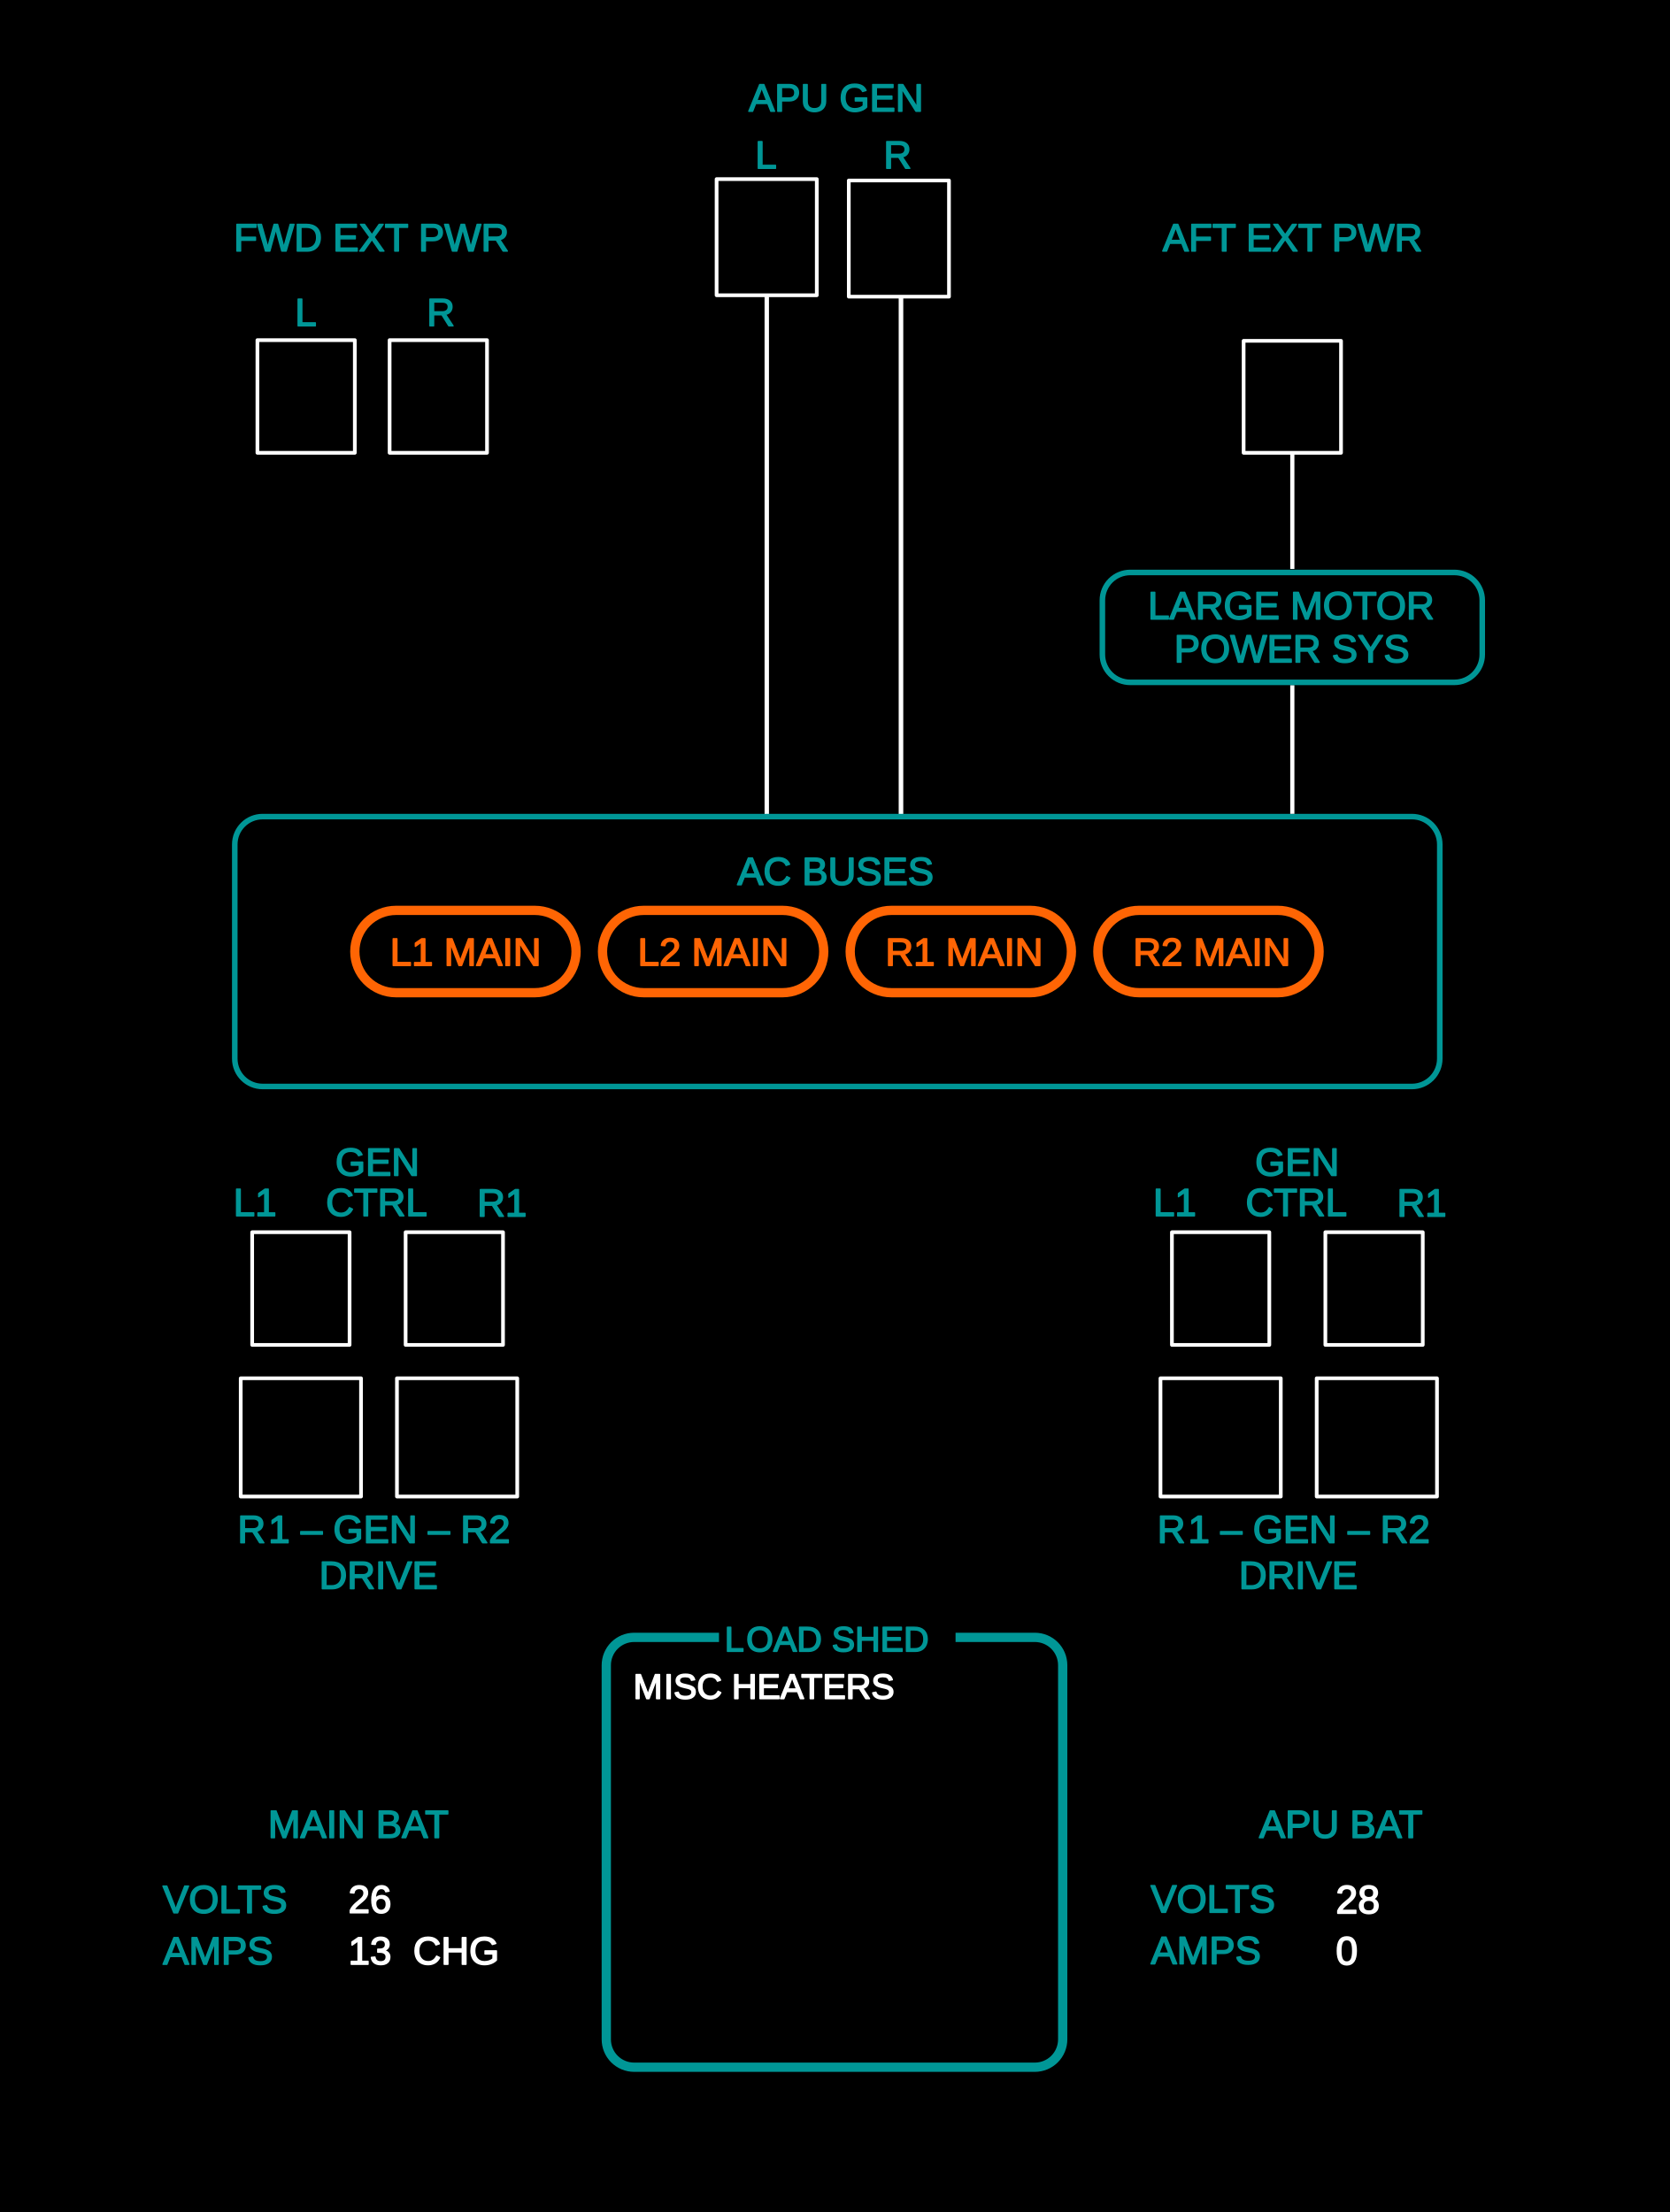
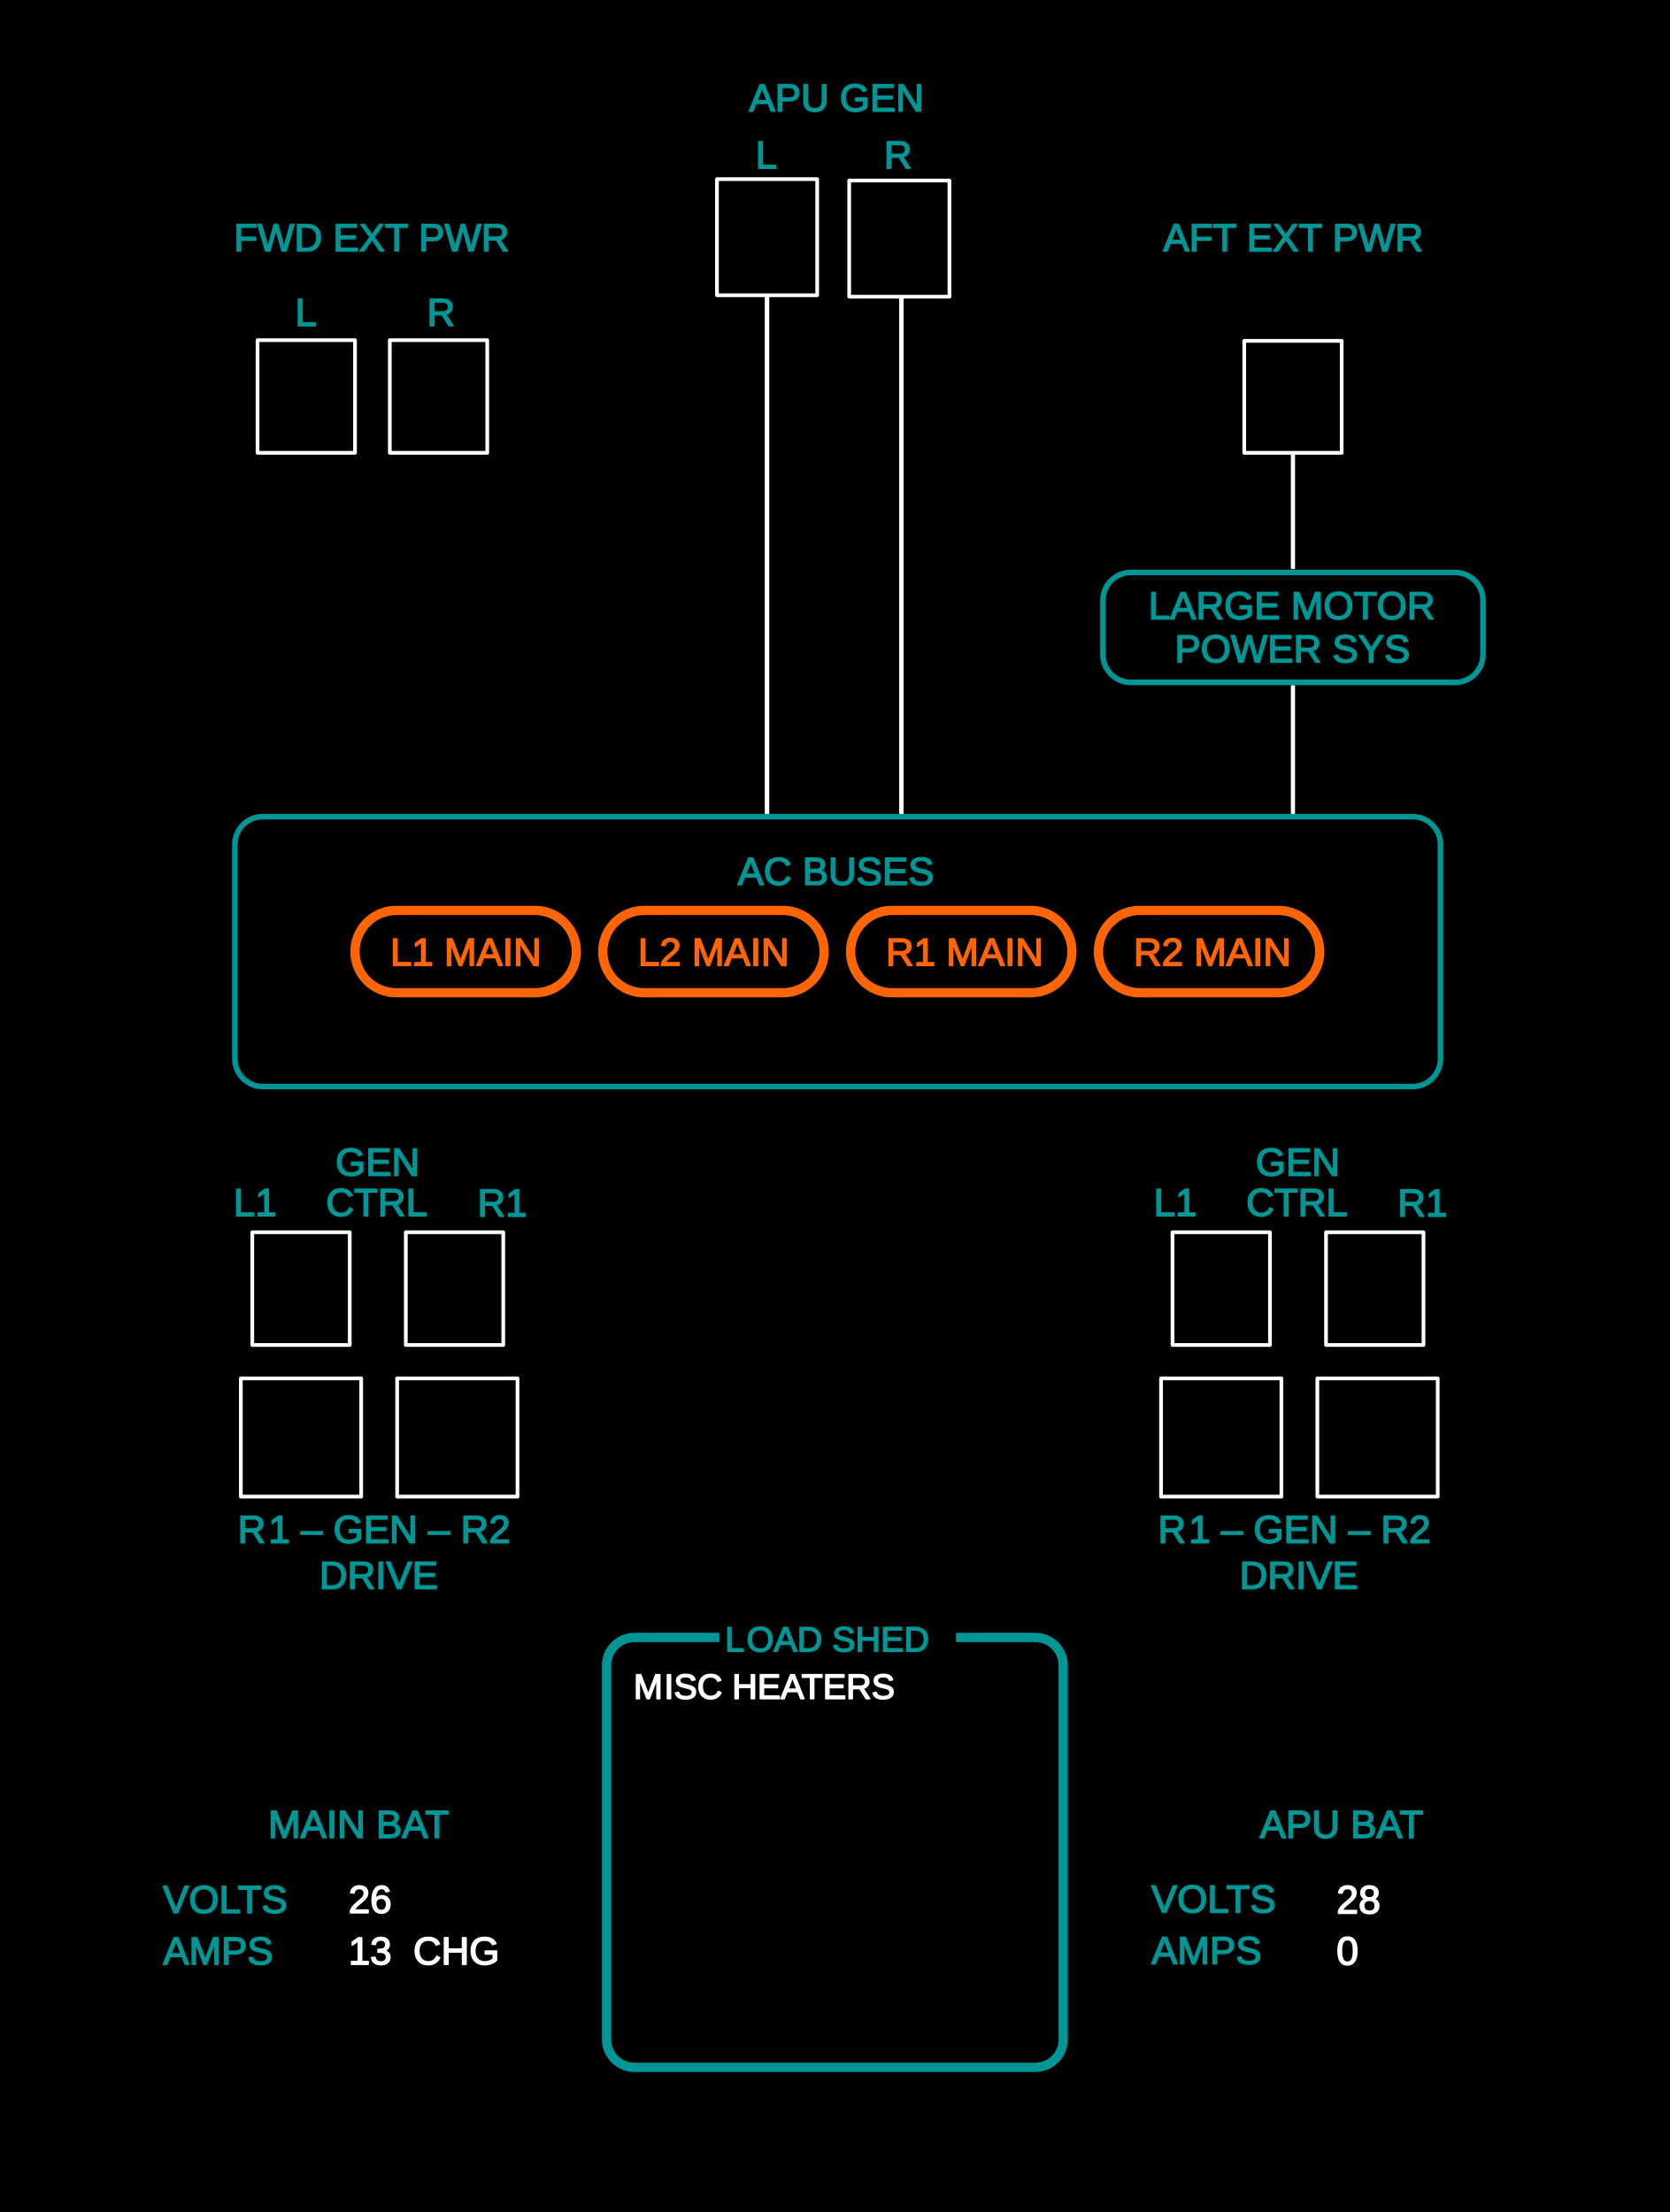
- <svg xmlns="http://www.w3.org/2000/svg" width="100%" height="100%" viewBox="0 0 3749 4969" version="1.1" xml:space="preserve" style="fill-rule:evenodd;clip-rule:evenodd;stroke-linecap:round;stroke-linejoin:round;stroke-miterlimit:1.5;">
-   <rect x="-0" y="-0" width="3748.33" height="4968.75" style="stroke:#000;stroke-width:12.28px;" />
-   <rect x="687.505" y="1017.18" width="0" height="810.723" style="stroke:#fff;stroke-width:8.33px;" />
-   <rect x="984.383" y="1017.18" width="0" height="810.723" style="stroke:#fff;stroke-width:8.33px;" />
-   <rect x="1717.2" y="666.382" width="9.375" height="1164.64" style="fill:#fff;" />
-   <rect x="1717.2" y="666.382" width="9.375" height="1164.64" style="fill:#fff;" />
-   <rect x="2018.77" y="666.382" width="9.375" height="1164.64" style="fill:#fff;" />
-   <rect x="2018.77" y="666.382" width="9.375" height="1164.64" style="fill:#fff;" />
-   <rect x="2793" y="765.631" width="218.752" height="251.545" style="stroke:#fff;stroke-width:8.33px;" />
-   <rect x="875.007" y="764.049" width="218.752" height="253.127" style="stroke:#fff;stroke-width:8.33px;" />
-   <rect x="578.13" y="764.049" width="218.752" height="253.127" style="stroke:#fff;stroke-width:8.33px;" />
-   <path d="M3233.55,1896.89c0,-34.518 -27.982,-62.5 -62.5,-62.5c-364.903,-0 -2216.37,-0 -2581.27,-0c-34.518,-0 -62.5,27.982 -62.5,62.5c-0,116.353 -0,364.901 -0,481.255c-0,34.517 27.982,62.499 62.5,62.499c364.903,0 2216.37,0 2581.27,0c34.518,0 62.5,-27.982 62.5,-62.499c0,-116.354 0,-364.902 0,-481.255Z" style="fill:none;stroke:#009696;stroke-width:12.5px;" />
-   <rect x="2976.59" y="2768.02" width="218.752" height="253.127" style="stroke:#fff;stroke-width:8.33px;" />
-   <rect x="2631.98" y="2768.02" width="218.752" height="253.127" style="stroke:#fff;stroke-width:8.33px;" />
-   <rect x="2606.27" y="3096.15" width="270.172" height="265.627" style="stroke:#fff;stroke-width:8.33px;" />
-   <rect x="2957.13" y="3096.15" width="270.172" height="265.627" style="stroke:#fff;stroke-width:8.33px;" />
-   <rect x="1609.39" y="402.337" width="225.002" height="260.92" style="fill:none;stroke:#fff;stroke-width:8.33px;" />
-   <rect x="1906.27" y="405.462" width="225.002" height="260.92" style="fill:none;stroke:#fff;stroke-width:8.33px;" />
-   <rect x="2897.69" y="1017.18" width="9.375" height="260.959" style="fill:#fff;" />
-   <rect x="2897.69" y="1539.06" width="9.375" height="289.085" style="fill:#fff;" />
-   <path d="M3328.94,1348.45c-0,-16.576 -6.585,-32.473 -18.306,-44.194c-11.721,-11.721 -27.618,-18.306 -44.194,-18.306c-157.706,-0 -570.427,-0 -728.132,-0c-16.576,-0 -32.473,6.585 -44.194,18.306c-11.721,11.721 -18.306,27.618 -18.306,44.194c-0,37.319 -0,84.558 -0,121.877c-0,16.576 6.585,32.473 18.306,44.194c11.721,11.721 27.618,18.306 44.194,18.306c157.705,-0 570.426,-0 728.132,-0c16.576,-0 32.473,-6.585 44.194,-18.306c11.721,-11.721 18.306,-27.618 18.306,-44.194c-0,-37.319 -0,-84.558 -0,-121.877Z" style="stroke:#009696;stroke-width:12.5px;" />
-   <path d="M1293.76,2137.52c0,-24.523 -9.741,-48.041 -27.081,-65.381c-17.34,-17.34 -40.859,-27.082 -65.381,-27.082c-89.027,0 -222.927,0 -311.954,0c-24.523,0 -48.041,9.742 -65.381,27.082c-17.34,17.34 -27.082,40.858 -27.082,65.381c0,0.001 0,0.002 0,0.003c0,24.522 9.742,48.04 27.082,65.38c17.34,17.34 40.858,27.082 65.381,27.082c89.027,0 222.927,0 311.954,0c24.522,0 48.041,-9.742 65.381,-27.082c17.34,-17.34 27.081,-40.858 27.081,-65.38l0,-0.003Z" style="fill:none;stroke:#ff6504;stroke-width:20.83px;" />
-   <path d="M1850.02,2137.52c-0,-24.523 -9.742,-48.041 -27.082,-65.381c-17.34,-17.34 -40.858,-27.082 -65.381,-27.082l-311.954,0c-24.522,0 -48.04,9.742 -65.381,27.082c-17.34,17.34 -27.081,40.858 -27.081,65.381c-0,0.001 -0,0.002 -0,0.003c-0,24.522 9.741,48.04 27.081,65.38c17.341,17.34 40.859,27.082 65.381,27.082c89.027,0 222.927,0 311.954,0c24.523,0 48.041,-9.742 65.381,-27.082c17.34,-17.34 27.082,-40.858 27.082,-65.38l-0,-0.003Z" style="fill:none;stroke:#ff6504;stroke-width:20.83px;" />
-   <path d="M2406.27,2137.52c0,-24.523 -9.741,-48.041 -27.081,-65.381c-17.341,-17.34 -40.859,-27.082 -65.381,-27.082l-311.954,0c-24.523,0 -48.041,9.742 -65.381,27.082c-17.34,17.34 -27.082,40.858 -27.082,65.381l0,0.003c0,24.522 9.742,48.04 27.082,65.38c17.34,17.34 40.858,27.082 65.381,27.082l311.954,0c24.522,0 48.04,-9.742 65.381,-27.082c17.34,-17.34 27.081,-40.858 27.081,-65.38l0,-0.003Z" style="fill:none;stroke:#ff6504;stroke-width:20.83px;" />
-   <path d="M2962.52,2137.52c-0,-24.523 -9.742,-48.041 -27.082,-65.381c-17.34,-17.34 -40.858,-27.082 -65.381,-27.082l-311.954,0c-24.522,0 -48.041,9.742 -65.381,27.082c-17.34,17.34 -27.081,40.858 -27.081,65.381l-0,0.003c-0,24.522 9.741,48.04 27.081,65.38c17.34,17.34 40.859,27.082 65.381,27.082l311.954,0c24.523,0 48.041,-9.742 65.381,-27.082c17.34,-17.34 27.082,-40.858 27.082,-65.38l-0,-0.003Z" style="fill:none;stroke:#ff6504;stroke-width:20.83px;" />
-   <path d="M2386.67,3740.65c-0,-16.576 -6.585,-32.473 -18.306,-44.194c-11.721,-11.721 -27.618,-18.306 -44.194,-18.306c-183.106,0 -716.903,0 -900.009,0c-16.576,0 -32.473,6.585 -44.194,18.306c-11.721,11.721 -18.306,27.618 -18.306,44.194c0,174.585 0,666.048 0,840.633c0,16.576 6.585,32.473 18.306,44.194c11.721,11.721 27.618,18.306 44.194,18.306c183.106,0 716.903,0 900.009,0c16.576,0 32.473,-6.585 44.194,-18.306c11.721,-11.721 18.306,-27.618 18.306,-44.194c-0,-174.585 -0,-666.048 -0,-840.633Z" style="fill:none;stroke:#009696;stroke-width:20.83px;" />
-   <rect x="1614.79" y="3629.72" width="531.254" height="96.876" />
-   <text x="1422.26px" y="3815.76px" style="font-family:'ArialMT', 'Arial', sans-serif;font-size:78.575px;fill:#fff;stroke:#fff;stroke-width:3.13px;stroke-linecap:butt;stroke-miterlimit:2;">M<tspan x="1490.77px 1513.62px 1568.47px 1627.87px 1650.72px 1710.11px 1764.96px 1813.71px 1863.95px 1918.81px 1978.2px " y="3815.76px 3815.76px 3815.76px 3815.76px 3815.76px 3815.76px 3815.76px 3815.76px 3815.76px 3815.76px 3815.76px ">ISC HEATERS</tspan>
+ <svg xmlns="http://www.w3.org/2000/svg" width="100%" height="100%" viewBox="0 0 1200 1590" version="1.1" xml:space="preserve" style="fill-rule:evenodd;clip-rule:evenodd;stroke-linecap:round;stroke-linejoin:round;stroke-miterlimit:1.5;">
+   <rect x="-0" y="-0" width="1200" height="1590" style="stroke:#000;stroke-width:3.93px;" />
+   <rect x="220.1" y="325.496" width="0" height="259.431" style="stroke:#fff;stroke-width:2.67px;" />
+   <rect x="315.143" y="325.496" width="0" height="259.431" style="stroke:#fff;stroke-width:2.67px;" />
+   <rect x="549.75" y="213.242" width="3.001" height="372.686" style="fill:#fff;" />
+   <rect x="549.75" y="213.242" width="3.001" height="372.686" style="fill:#fff;" />
+   <rect x="646.293" y="213.242" width="3.001" height="372.686" style="fill:#fff;" />
+   <rect x="646.293" y="213.242" width="3.001" height="372.686" style="fill:#fff;" />
+   <rect x="894.159" y="245.002" width="70.032" height="80.494" style="stroke:#fff;stroke-width:2.67px;" />
+   <rect x="280.127" y="244.496" width="70.032" height="81.001" style="stroke:#fff;stroke-width:2.67px;" />
+   <rect x="185.084" y="244.496" width="70.032" height="81.001" style="stroke:#fff;stroke-width:2.67px;" />
+   <path d="M1035.2,607.005c-0,-11.046 -8.955,-20 -20,-20c-116.803,-0 -709.591,-0 -826.394,-0c-11.046,-0 -20,8.954 -20,20c0,37.233 0,116.768 0,154.001c0,11.046 8.954,20 20,20c116.803,0 709.591,0 826.394,0c11.045,0 20,-8.954 20,-20c-0,-37.233 -0,-116.768 -0,-154.001Z" style="fill:none;stroke:#009696;stroke-width:4px;" />
+   <rect x="952.933" y="885.767" width="70.032" height="81.001" style="stroke:#fff;stroke-width:2.67px;" />
+   <rect x="842.611" y="885.767" width="70.032" height="81.001" style="stroke:#fff;stroke-width:2.67px;" />
+   <rect x="834.38" y="990.767" width="86.494" height="85.001" style="stroke:#fff;stroke-width:2.67px;" />
+   <rect x="946.703" y="990.767" width="86.494" height="85.001" style="stroke:#fff;stroke-width:2.67px;" />
+   <rect x="515.234" y="128.748" width="72.033" height="83.494" style="fill:none;stroke:#fff;stroke-width:2.67px;" />
+   <rect x="610.277" y="129.748" width="72.033" height="83.494" style="fill:none;stroke:#fff;stroke-width:2.67px;" />
+   <rect x="927.674" y="325.496" width="3.001" height="83.507" style="fill:#fff;" />
+   <rect x="927.674" y="492.498" width="3.001" height="92.507" style="fill:#fff;" />
+   <path d="M1065.74,431.503c0,-5.304 -2.107,-10.391 -5.858,-14.142c-3.75,-3.751 -8.838,-5.858 -14.142,-5.858c-50.484,0 -182.639,0 -233.124,0c-5.304,0 -10.391,2.107 -14.142,5.858c-3.751,3.751 -5.858,8.838 -5.858,14.142c0,11.942 0,27.059 0,39.001c0,5.304 2.107,10.391 5.858,14.142c3.751,3.751 8.838,5.858 14.142,5.858c50.485,-0 182.64,-0 233.124,-0c5.304,-0 10.392,-2.107 14.142,-5.858c3.751,-3.751 5.858,-8.838 5.858,-14.142c0,-11.942 0,-27.059 0,-39.001Z" style="stroke:#009696;stroke-width:4px;" />
+   <path d="M414.188,684.005c0,-7.847 -3.117,-15.373 -8.666,-20.922c-5.549,-5.549 -13.075,-8.666 -20.922,-8.666l-99.896,-0c-7.847,-0 -15.373,3.117 -20.922,8.666c-5.549,5.549 -8.666,13.075 -8.666,20.922l-0,0.001c-0,7.847 3.117,15.373 8.666,20.922c5.549,5.549 13.075,8.666 20.922,8.666l99.896,-0c7.847,-0 15.373,-3.117 20.922,-8.666c5.549,-5.549 8.666,-13.075 8.666,-20.922l0,-0.001Z" style="fill:none;stroke:#ff6504;stroke-width:6.67px;" />
+   <path d="M592.269,684.005c-0,-7.847 -3.117,-15.373 -8.666,-20.922c-5.549,-5.549 -13.075,-8.666 -20.922,-8.666l-99.896,-0c-7.848,-0 -15.373,3.117 -20.922,8.666c-5.549,5.549 -8.666,13.075 -8.666,20.922l-0,0.001c-0,7.847 3.117,15.373 8.666,20.922c5.549,5.549 13.074,8.666 20.922,8.666l99.896,-0c7.847,-0 15.373,-3.117 20.922,-8.666c5.549,-5.549 8.666,-13.075 8.666,-20.922l-0,-0.001Z" style="fill:none;stroke:#ff6504;stroke-width:6.67px;" />
+   <path d="M770.35,684.005c-0,-7.847 -3.117,-15.373 -8.666,-20.922c-5.549,-5.549 -13.075,-8.666 -20.922,-8.666l-99.896,-0c-7.848,-0 -15.373,3.117 -20.922,8.666c-5.549,5.549 -8.666,13.075 -8.666,20.922l-0,0.001c-0,7.847 3.117,15.373 8.666,20.922c5.549,5.549 13.074,8.666 20.922,8.666l99.896,-0c7.847,-0 15.373,-3.117 20.922,-8.666c5.549,-5.549 8.666,-13.075 8.666,-20.922l-0,-0.001Z" style="fill:none;stroke:#ff6504;stroke-width:6.67px;" />
+   <path d="M948.431,684.005c-0,-7.847 -3.118,-15.373 -8.666,-20.922c-5.549,-5.549 -13.075,-8.666 -20.922,-8.666l-99.897,-0c-7.847,-0 -15.373,3.117 -20.921,8.666c-5.549,5.549 -8.667,13.075 -8.667,20.922l0,0.001c0,7.847 3.118,15.373 8.667,20.922c5.548,5.549 13.074,8.666 20.921,8.666l99.897,-0c7.847,-0 15.373,-3.117 20.922,-8.666c5.548,-5.549 8.666,-13.075 8.666,-20.922l-0,-0.001Z" style="fill:none;stroke:#ff6504;stroke-width:6.67px;" />
+   <path d="M764.075,1197.01c-0,-5.304 -2.108,-10.391 -5.858,-14.142c-3.751,-3.75 -8.838,-5.858 -14.142,-5.858c-58.615,0 -229.535,0 -288.15,0c-5.304,0 -10.391,2.108 -14.142,5.858c-3.75,3.751 -5.858,8.838 -5.858,14.142c0,55.868 0,213.136 0,269.003c0,5.304 2.108,10.391 5.858,14.142c3.751,3.751 8.838,5.858 14.142,5.858c58.615,-0 229.535,-0 288.15,-0c5.304,-0 10.391,-2.107 14.142,-5.858c3.75,-3.751 5.858,-8.838 5.858,-14.142c-0,-55.867 -0,-213.135 -0,-269.003Z" style="fill:none;stroke:#009696;stroke-width:6.67px;" />
+   <rect x="516.962" y="1161.51" width="170.077" height="31" />
+   <text x="455.326px" y="1221.04px" style="font-family:'ArialMT', 'Arial', sans-serif;font-size:25.144px;fill:#fff;stroke:#fff;stroke-width:1px;stroke-linecap:butt;stroke-miterlimit:2;">M<tspan x="477.258px 484.574px 502.135px 521.149px 528.464px 547.479px 565.04px 580.648px 596.731px 614.292px 633.306px " y="1221.04px 1221.04px 1221.04px 1221.04px 1221.04px 1221.04px 1221.04px 1221.04px 1221.04px 1221.04px 1221.04px ">ISC HEATERS</tspan>
  </text>
-   <text x="602.053px" y="4128.11px" style="font-family:'ArialMT', 'Arial', sans-serif;font-size:87.254px;fill:#009696;stroke:#009696;stroke-width:3.13px;stroke-linecap:butt;stroke-miterlimit:2;">MAIN BA<tspan x="954.347px " y="4128.11px ">T</tspan>
+   <text x="192.743px" y="1321px" style="font-family:'ArialMT', 'Arial', sans-serif;font-size:27.921px;fill:#009696;stroke:#009696;stroke-width:1px;stroke-linecap:butt;stroke-miterlimit:2;">MAIN BA<tspan x="305.527px " y="1321px ">T</tspan>
  </text>
-   <text x="365.628px" y="4296.91px" style="font-family:'ArialMT', 'Arial', sans-serif;font-size:87.254px;fill:#009696;stroke:#009696;stroke-width:3.13px;stroke-linecap:butt;stroke-miterlimit:2;">VOL<tspan x="533.744px 587.042px " y="4296.91px 4296.91px ">TS</tspan>
+   <text x="117.053px" y="1375.01px" style="font-family:'ArialMT', 'Arial', sans-serif;font-size:27.921px;fill:#009696;stroke:#009696;stroke-width:1px;stroke-linecap:butt;stroke-miterlimit:2;">VOL<tspan x="170.874px 187.937px " y="1375.01px 1375.01px ">TS</tspan>
  </text>
-   <text x="366.011px" y="4412.53px" style="font-family:'ArialMT', 'Arial', sans-serif;font-size:87.254px;fill:#009696;stroke:#009696;stroke-width:3.13px;stroke-linecap:butt;stroke-miterlimit:2;">AMPS</text>
-   <text x="2828.15px" y="4128.16px" style="font-family:'ArialMT', 'Arial', sans-serif;font-size:87.254px;fill:#009696;stroke:#009696;stroke-width:3.13px;stroke-linecap:butt;stroke-miterlimit:2;">APU BA<tspan x="3141.72px " y="4128.16px ">T</tspan>
+   <text x="117.176px" y="1412.01px" style="font-family:'ArialMT', 'Arial', sans-serif;font-size:27.921px;fill:#009696;stroke:#009696;stroke-width:1px;stroke-linecap:butt;stroke-miterlimit:2;">AMPS</text>
+   <text x="905.411px" y="1321.01px" style="font-family:'ArialMT', 'Arial', sans-serif;font-size:27.921px;fill:#009696;stroke:#009696;stroke-width:1px;stroke-linecap:butt;stroke-miterlimit:2;">APU BA<tspan x="1005.8px " y="1321.01px ">T</tspan>
  </text>
-   <text x="2584.4px" y="4295.84px" style="font-family:'ArialMT', 'Arial', sans-serif;font-size:87.254px;fill:#009696;stroke:#009696;stroke-width:3.13px;stroke-linecap:butt;stroke-miterlimit:2;">VOL<tspan x="2752.51px 2805.81px " y="4295.84px 4295.84px ">TS</tspan>
+   <text x="827.376px" y="1374.67px" style="font-family:'ArialMT', 'Arial', sans-serif;font-size:27.921px;fill:#009696;stroke:#009696;stroke-width:1px;stroke-linecap:butt;stroke-miterlimit:2;">VOL<tspan x="881.197px 898.26px " y="1374.67px 1374.67px ">TS</tspan>
  </text>
-   <text x="2584.78px" y="4411.51px" style="font-family:'ArialMT', 'Arial', sans-serif;font-size:87.254px;fill:#009696;stroke:#009696;stroke-width:3.13px;stroke-linecap:butt;stroke-miterlimit:2;">AMPS</text>
-   <text x="2599.26px" y="3465.65px" style="font-family:'ArialMT', 'Arial', sans-serif;font-size:87.254px;fill:#009696;stroke:#009696;stroke-width:3.13px;stroke-linecap:butt;stroke-miterlimit:2;">R<tspan x="2668.38px 2721.6px 2748.19px 2801.41px 2828px 2902.44px 2966.27px 3035.38px 3061.97px 3115.2px 3141.79px 3210.9px " y="3465.65px 3465.65px 3465.65px 3465.65px 3465.65px 3465.65px 3465.65px 3465.65px 3465.65px 3465.65px 3465.65px 3465.65px ">1 – GEN – R2</tspan>
+   <text x="827.498px" y="1411.68px" style="font-family:'ArialMT', 'Arial', sans-serif;font-size:27.921px;fill:#009696;stroke:#009696;stroke-width:1px;stroke-linecap:butt;stroke-miterlimit:2;">AMPS</text>
+   <text x="832.136px" y="1109.01px" style="font-family:'ArialMT', 'Arial', sans-serif;font-size:27.921px;fill:#009696;stroke:#009696;stroke-width:1px;stroke-linecap:butt;stroke-miterlimit:2;">R<tspan x="854.261px 871.301px 879.813px 896.852px 905.364px 929.195px 949.631px 971.756px 980.269px 997.308px 1005.82px 1027.95px " y="1109.01px 1109.01px 1109.01px 1109.01px 1109.01px 1109.01px 1109.01px 1109.01px 1109.01px 1109.01px 1109.01px 1109.01px ">1 – GEN – R2</tspan>
  </text>
-   <text x="2782.43px" y="3568.78px" style="font-family:'ArialMT', 'Arial', sans-serif;font-size:87.254px;fill:#009696;stroke:#009696;stroke-width:3.13px;stroke-linecap:butt;stroke-miterlimit:2;">DRIVE</text>
-   <text x="875.99px" y="2168.87px" style="font-family:'ArialMT', 'Arial', sans-serif;font-size:87.254px;fill:#ff6504;stroke:#ff6504;stroke-width:3.13px;stroke-linecap:butt;stroke-miterlimit:2;">L1 MAIN</text>
-   <text x="1432.25px" y="2168.87px" style="font-family:'ArialMT', 'Arial', sans-serif;font-size:87.254px;fill:#ff6504;stroke:#ff6504;stroke-width:3.13px;stroke-linecap:butt;stroke-miterlimit:2;">L2 MAIN</text>
-   <text x="1988.5px" y="2168.87px" style="font-family:'ArialMT', 'Arial', sans-serif;font-size:87.254px;fill:#ff6504;stroke:#ff6504;stroke-width:3.13px;stroke-linecap:butt;stroke-miterlimit:2;">R1 MAIN</text>
-   <text x="2544.75px" y="2168.87px" style="font-family:'ArialMT', 'Arial', sans-serif;font-size:87.254px;fill:#ff6504;stroke:#ff6504;stroke-width:3.13px;stroke-linecap:butt;stroke-miterlimit:2;">R2 MAIN</text>
-   <text x="1627.41px" y="3709.51px" style="font-family:'ArialMT', 'Arial', sans-serif;font-size:78.523px;fill:#009696;stroke:#009696;stroke-width:3.13px;stroke-linecap:butt;stroke-miterlimit:2;">L<tspan x="1675.93px 1743.8px 1802px 1865.01px 1889.25px 1947.45px 2010.46px 2068.66px " y="3709.51px 3709.51px 3709.51px 3709.51px 3709.51px 3709.51px 3709.51px 3709.51px ">OAD SHED</tspan>
+   <text x="890.776px" y="1142.01px" style="font-family:'ArialMT', 'Arial', sans-serif;font-size:27.921px;fill:#009696;stroke:#009696;stroke-width:1px;stroke-linecap:butt;stroke-miterlimit:2;">DRIVE</text>
+   <text x="280.442px" y="694.04px" style="font-family:'ArialMT', 'Arial', sans-serif;font-size:27.921px;fill:#ff6504;stroke:#ff6504;stroke-width:1px;stroke-linecap:butt;stroke-miterlimit:2;">L1 MAIN</text>
+   <text x="458.523px" y="694.04px" style="font-family:'ArialMT', 'Arial', sans-serif;font-size:27.921px;fill:#ff6504;stroke:#ff6504;stroke-width:1px;stroke-linecap:butt;stroke-miterlimit:2;">L2 MAIN</text>
+   <text x="636.604px" y="694.04px" style="font-family:'ArialMT', 'Arial', sans-serif;font-size:27.921px;fill:#ff6504;stroke:#ff6504;stroke-width:1px;stroke-linecap:butt;stroke-miterlimit:2;">R1 MAIN</text>
+   <text x="814.685px" y="694.04px" style="font-family:'ArialMT', 'Arial', sans-serif;font-size:27.921px;fill:#ff6504;stroke:#ff6504;stroke-width:1px;stroke-linecap:butt;stroke-miterlimit:2;">R2 MAIN</text>
+   <text x="521.003px" y="1187.04px" style="font-family:'ArialMT', 'Arial', sans-serif;font-size:25.127px;fill:#009696;stroke:#009696;stroke-width:1px;stroke-linecap:butt;stroke-miterlimit:2;">L<tspan x="536.538px 558.266px 576.897px 597.07px 604.831px 623.463px 643.635px 662.267px " y="1187.04px 1187.04px 1187.04px 1187.04px 1187.04px 1187.04px 1187.04px 1187.04px ">OAD SHED</tspan>
  </text>
-   <text x="2578.14px" y="1390.64px" style="font-family:'ArialMT', 'Arial', sans-serif;font-size:87.254px;fill:#009696;stroke:#009696;stroke-width:3.13px;stroke-linecap:butt;stroke-miterlimit:2;">LARGE MOT<tspan x="3090.45px 3158.32px " y="1390.64px 1390.64px ">OR</tspan>
+   <text x="825.372px" y="445.004px" style="font-family:'ArialMT', 'Arial', sans-serif;font-size:27.921px;fill:#009696;stroke:#009696;stroke-width:1px;stroke-linecap:butt;stroke-miterlimit:2;">LARGE MOT<tspan x="989.387px 1011.11px " y="445.004px 445.004px ">OR</tspan>
  </text>
-   <text x="2637.06px" y="1487.51px" style="font-family:'ArialMT', 'Arial', sans-serif;font-size:87.254px;fill:#009696;stroke:#009696;stroke-width:3.13px;stroke-linecap:butt;stroke-miterlimit:2;">POWER SYS</text>
-   <text x="2611.3px" y="564.026px" style="font-family:'ArialMT', 'Arial', sans-serif;font-size:87.254px;fill:#009696;stroke:#009696;stroke-width:3.13px;stroke-linecap:butt;stroke-miterlimit:2;">AFT<tspan x="2774.52px 2798.76px " y="564.026px 564.026px "> E</tspan>XT<tspan x="2966.88px 2991.12px " y="564.026px 564.026px "> P</tspan>WR</text>
-   <text x="525.004px" y="563.983px" style="font-family:'ArialMT', 'Arial', sans-serif;font-size:87.194px;fill:#009696;stroke:#009696;stroke-width:3.13px;stroke-linecap:butt;stroke-miterlimit:2;">FWD EXT<tspan x="915.76px 939.985px " y="563.983px 563.983px "> P</tspan>WR</text>
-   <text x="662.505px" y="731.922px" style="font-family:'ArialMT', 'Arial', sans-serif;font-size:87.194px;fill:#009696;stroke:#009696;stroke-width:3.13px;stroke-linecap:butt;stroke-miterlimit:2;">L</text>
-   <text x="958.497px" y="731.922px" style="font-family:'ArialMT', 'Arial', sans-serif;font-size:87.194px;fill:#009696;stroke:#009696;stroke-width:3.13px;stroke-linecap:butt;stroke-miterlimit:2;">R</text>
-   <text x="1656.03px" y="1987.47px" style="font-family:'ArialMT', 'Arial', sans-serif;font-size:87.194px;fill:#009696;stroke:#009696;stroke-width:3.13px;stroke-linecap:butt;stroke-miterlimit:2;">AC BUSES</text>
-   <text x="2818.77px" y="2640.6px" style="font-family:'ArialMT', 'Arial', sans-serif;font-size:87.194px;fill:#009696;stroke:#009696;stroke-width:3.13px;stroke-linecap:butt;stroke-miterlimit:2;">GEN</text>
-   <text x="2797.53px" y="2731.23px" style="font-family:'ArialMT', 'Arial', sans-serif;font-size:87.194px;fill:#009696;stroke:#009696;stroke-width:3.13px;stroke-linecap:butt;stroke-miterlimit:2;">CTRL</text>
-   <text x="2589.86px" y="2731.23px" style="font-family:'ArialMT', 'Arial', sans-serif;font-size:87.194px;fill:#009696;stroke:#009696;stroke-width:3.13px;stroke-linecap:butt;stroke-miterlimit:2;">L1</text>
-   <text x="3137.38px" y="2732.29px" style="font-family:'ArialMT', 'Arial', sans-serif;font-size:87.194px;fill:#009696;stroke:#009696;stroke-width:3.13px;stroke-linecap:butt;stroke-miterlimit:2;">R1</text>
-   <rect x="910.946" y="2768.02" width="218.752" height="253.127" style="stroke:#fff;stroke-width:8.33px;" />
-   <rect x="566.342" y="2768.02" width="218.752" height="253.127" style="stroke:#fff;stroke-width:8.33px;" />
-   <rect x="540.632" y="3096.15" width="270.172" height="265.627" style="stroke:#fff;stroke-width:8.33px;" />
-   <rect x="891.486" y="3096.15" width="270.172" height="265.627" style="stroke:#fff;stroke-width:8.33px;" />
-   <text x="533.622px" y="3465.65px" style="font-family:'ArialMT', 'Arial', sans-serif;font-size:87.254px;fill:#009696;stroke:#009696;stroke-width:3.13px;stroke-linecap:butt;stroke-miterlimit:2;">R<tspan x="602.734px 655.958px 682.547px 735.771px 762.36px 836.799px 900.631px 969.742px 996.331px 1049.56px 1076.14px 1145.26px " y="3465.65px 3465.65px 3465.65px 3465.65px 3465.65px 3465.65px 3465.65px 3465.65px 3465.65px 3465.65px 3465.65px 3465.65px ">1 – GEN – R2</tspan>
+   <text x="844.235px" y="476.004px" style="font-family:'ArialMT', 'Arial', sans-serif;font-size:27.921px;fill:#009696;stroke:#009696;stroke-width:1px;stroke-linecap:butt;stroke-miterlimit:2;">POWER SYS</text>
+   <text x="835.99px" y="180.488px" style="font-family:'ArialMT', 'Arial', sans-serif;font-size:27.921px;fill:#009696;stroke:#009696;stroke-width:1px;stroke-linecap:butt;stroke-miterlimit:2;">AFT<tspan x="888.243px 896.004px " y="180.488px 180.488px "> E</tspan>XT<tspan x="949.825px 957.586px " y="180.488px 180.488px "> P</tspan>WR</text>
+   <text x="168.076px" y="180.475px" style="font-family:'ArialMT', 'Arial', sans-serif;font-size:27.902px;fill:#009696;stroke:#009696;stroke-width:1px;stroke-linecap:butt;stroke-miterlimit:2;">FWD EXT<tspan x="293.174px 300.93px " y="180.475px 180.475px "> P</tspan>WR</text>
+   <text x="212.096px" y="234.215px" style="font-family:'ArialMT', 'Arial', sans-serif;font-size:27.902px;fill:#009696;stroke:#009696;stroke-width:1px;stroke-linecap:butt;stroke-miterlimit:2;">L</text>
+   <text x="306.856px" y="234.215px" style="font-family:'ArialMT', 'Arial', sans-serif;font-size:27.902px;fill:#009696;stroke:#009696;stroke-width:1px;stroke-linecap:butt;stroke-miterlimit:2;">R</text>
+   <text x="530.166px" y="635.991px" style="font-family:'ArialMT', 'Arial', sans-serif;font-size:27.902px;fill:#009696;stroke:#009696;stroke-width:1px;stroke-linecap:butt;stroke-miterlimit:2;">AC BUSES</text>
+   <text x="902.41px" y="844.993px" style="font-family:'ArialMT', 'Arial', sans-serif;font-size:27.902px;fill:#009696;stroke:#009696;stroke-width:1px;stroke-linecap:butt;stroke-miterlimit:2;">GEN</text>
+   <text x="895.608px" y="873.993px" style="font-family:'ArialMT', 'Arial', sans-serif;font-size:27.902px;fill:#009696;stroke:#009696;stroke-width:1px;stroke-linecap:butt;stroke-miterlimit:2;">CTRL</text>
+   <text x="829.126px" y="873.993px" style="font-family:'ArialMT', 'Arial', sans-serif;font-size:27.902px;fill:#009696;stroke:#009696;stroke-width:1px;stroke-linecap:butt;stroke-miterlimit:2;">L1</text>
+   <text x="1004.41px" y="874.334px" style="font-family:'ArialMT', 'Arial', sans-serif;font-size:27.902px;fill:#009696;stroke:#009696;stroke-width:1px;stroke-linecap:butt;stroke-miterlimit:2;">R1</text>
+   <rect x="291.633" y="885.767" width="70.032" height="81.001" style="stroke:#fff;stroke-width:2.67px;" />
+   <rect x="181.31" y="885.767" width="70.032" height="81.001" style="stroke:#fff;stroke-width:2.67px;" />
+   <rect x="173.079" y="990.767" width="86.494" height="85.001" style="stroke:#fff;stroke-width:2.67px;" />
+   <rect x="285.403" y="990.767" width="86.494" height="85.001" style="stroke:#fff;stroke-width:2.67px;" />
+   <text x="170.835px" y="1109.01px" style="font-family:'ArialMT', 'Arial', sans-serif;font-size:27.921px;fill:#009696;stroke:#009696;stroke-width:1px;stroke-linecap:butt;stroke-miterlimit:2;">R<tspan x="192.961px 210px 218.513px 235.552px 244.064px 267.895px 288.33px 310.456px 318.968px 336.008px 344.52px 366.645px " y="1109.01px 1109.01px 1109.01px 1109.01px 1109.01px 1109.01px 1109.01px 1109.01px 1109.01px 1109.01px 1109.01px 1109.01px ">1 – GEN – R2</tspan>
  </text>
-   <text x="716.792px" y="3568.78px" style="font-family:'ArialMT', 'Arial', sans-serif;font-size:87.254px;fill:#009696;stroke:#009696;stroke-width:3.13px;stroke-linecap:butt;stroke-miterlimit:2;">DRIVE</text>
-   <text x="753.131px" y="2640.6px" style="font-family:'ArialMT', 'Arial', sans-serif;font-size:87.194px;fill:#009696;stroke:#009696;stroke-width:3.13px;stroke-linecap:butt;stroke-miterlimit:2;">GEN</text>
-   <text x="731.886px" y="2731.23px" style="font-family:'ArialMT', 'Arial', sans-serif;font-size:87.194px;fill:#009696;stroke:#009696;stroke-width:3.13px;stroke-linecap:butt;stroke-miterlimit:2;">CTRL</text>
-   <text x="524.221px" y="2731.23px" style="font-family:'ArialMT', 'Arial', sans-serif;font-size:87.194px;fill:#009696;stroke:#009696;stroke-width:3.13px;stroke-linecap:butt;stroke-miterlimit:2;">L1</text>
-   <text x="1071.74px" y="2732.29px" style="font-family:'ArialMT', 'Arial', sans-serif;font-size:87.194px;fill:#009696;stroke:#009696;stroke-width:3.13px;stroke-linecap:butt;stroke-miterlimit:2;">R1</text>
-   <text x="1681.57px" y="249.959px" style="font-family:'ArialMT', 'Arial', sans-serif;font-size:87.194px;fill:#009696;stroke:#009696;stroke-width:3.13px;stroke-linecap:butt;stroke-miterlimit:2;">APU GEN</text>
-   <text x="1696px" y="378.128px" style="font-family:'ArialMT', 'Arial', sans-serif;font-size:87.194px;fill:#009696;stroke:#009696;stroke-width:3.13px;stroke-linecap:butt;stroke-miterlimit:2;">L</text>
-   <text x="1984.43px" y="378.085px" style="font-family:'ArialMT', 'Arial', sans-serif;font-size:87.135px;fill:#009696;stroke:#009696;stroke-width:3.13px;stroke-linecap:butt;stroke-miterlimit:2;">R</text>
-   <text x="782.316px" y="4296.87px" style="font-family:'ArialMT', 'Arial', sans-serif;font-size:87.135px;fill:#fff;stroke:#fff;stroke-width:3.13px;stroke-linecap:butt;stroke-miterlimit:2;">26</text>
-   <text x="782.316px" y="4412.49px" style="font-family:'ArialMT', 'Arial', sans-serif;font-size:87.135px;fill:#fff;stroke:#fff;stroke-width:3.13px;stroke-linecap:butt;stroke-miterlimit:2;">13  CHG</text>
-   <text x="3000.02px" y="4297.97px" style="font-family:'ArialMT', 'Arial', sans-serif;font-size:88.917px;fill:#fff;stroke:#fff;stroke-width:3.13px;stroke-linecap:butt;stroke-miterlimit:2;">28</text>
-   <text x="3000.02px" y="4413.01px" style="font-family:'ArialMT', 'Arial', sans-serif;font-size:88.917px;fill:#fff;stroke:#fff;stroke-width:3.13px;stroke-linecap:butt;stroke-miterlimit:2;">0</text>
+   <text x="229.476px" y="1142.01px" style="font-family:'ArialMT', 'Arial', sans-serif;font-size:27.921px;fill:#009696;stroke:#009696;stroke-width:1px;stroke-linecap:butt;stroke-miterlimit:2;">DRIVE</text>
+   <text x="241.109px" y="844.993px" style="font-family:'ArialMT', 'Arial', sans-serif;font-size:27.902px;fill:#009696;stroke:#009696;stroke-width:1px;stroke-linecap:butt;stroke-miterlimit:2;">GEN</text>
+   <text x="234.308px" y="873.993px" style="font-family:'ArialMT', 'Arial', sans-serif;font-size:27.902px;fill:#009696;stroke:#009696;stroke-width:1px;stroke-linecap:butt;stroke-miterlimit:2;">CTRL</text>
+   <text x="167.826px" y="873.993px" style="font-family:'ArialMT', 'Arial', sans-serif;font-size:27.902px;fill:#009696;stroke:#009696;stroke-width:1px;stroke-linecap:butt;stroke-miterlimit:2;">L1</text>
+   <text x="343.109px" y="874.334px" style="font-family:'ArialMT', 'Arial', sans-serif;font-size:27.902px;fill:#009696;stroke:#009696;stroke-width:1px;stroke-linecap:butt;stroke-miterlimit:2;">R1</text>
+   <text x="538.344px" y="79.987px" style="font-family:'ArialMT', 'Arial', sans-serif;font-size:27.902px;fill:#009696;stroke:#009696;stroke-width:1px;stroke-linecap:butt;stroke-miterlimit:2;">APU GEN</text>
+   <text x="542.963px" y="121.001px" style="font-family:'ArialMT', 'Arial', sans-serif;font-size:27.902px;fill:#009696;stroke:#009696;stroke-width:1px;stroke-linecap:butt;stroke-miterlimit:2;">L</text>
+   <text x="635.301px" y="120.987px" style="font-family:'ArialMT', 'Arial', sans-serif;font-size:27.883px;fill:#009696;stroke:#009696;stroke-width:1px;stroke-linecap:butt;stroke-miterlimit:2;">R</text>
+   <text x="250.453px" y="1375px" style="font-family:'ArialMT', 'Arial', sans-serif;font-size:27.883px;fill:#fff;stroke:#fff;stroke-width:1px;stroke-linecap:butt;stroke-miterlimit:2;">26</text>
+   <text x="250.453px" y="1412px" style="font-family:'ArialMT', 'Arial', sans-serif;font-size:27.883px;fill:#fff;stroke:#fff;stroke-width:1px;stroke-linecap:butt;stroke-miterlimit:2;">13  CHG</text>
+   <text x="960.436px" y="1375.35px" style="font-family:'ArialMT', 'Arial', sans-serif;font-size:28.453px;fill:#fff;stroke:#fff;stroke-width:1px;stroke-linecap:butt;stroke-miterlimit:2;">28</text>
+   <text x="960.436px" y="1412.16px" style="font-family:'ArialMT', 'Arial', sans-serif;font-size:28.453px;fill:#fff;stroke:#fff;stroke-width:1px;stroke-linecap:butt;stroke-miterlimit:2;">0</text>
</svg>
